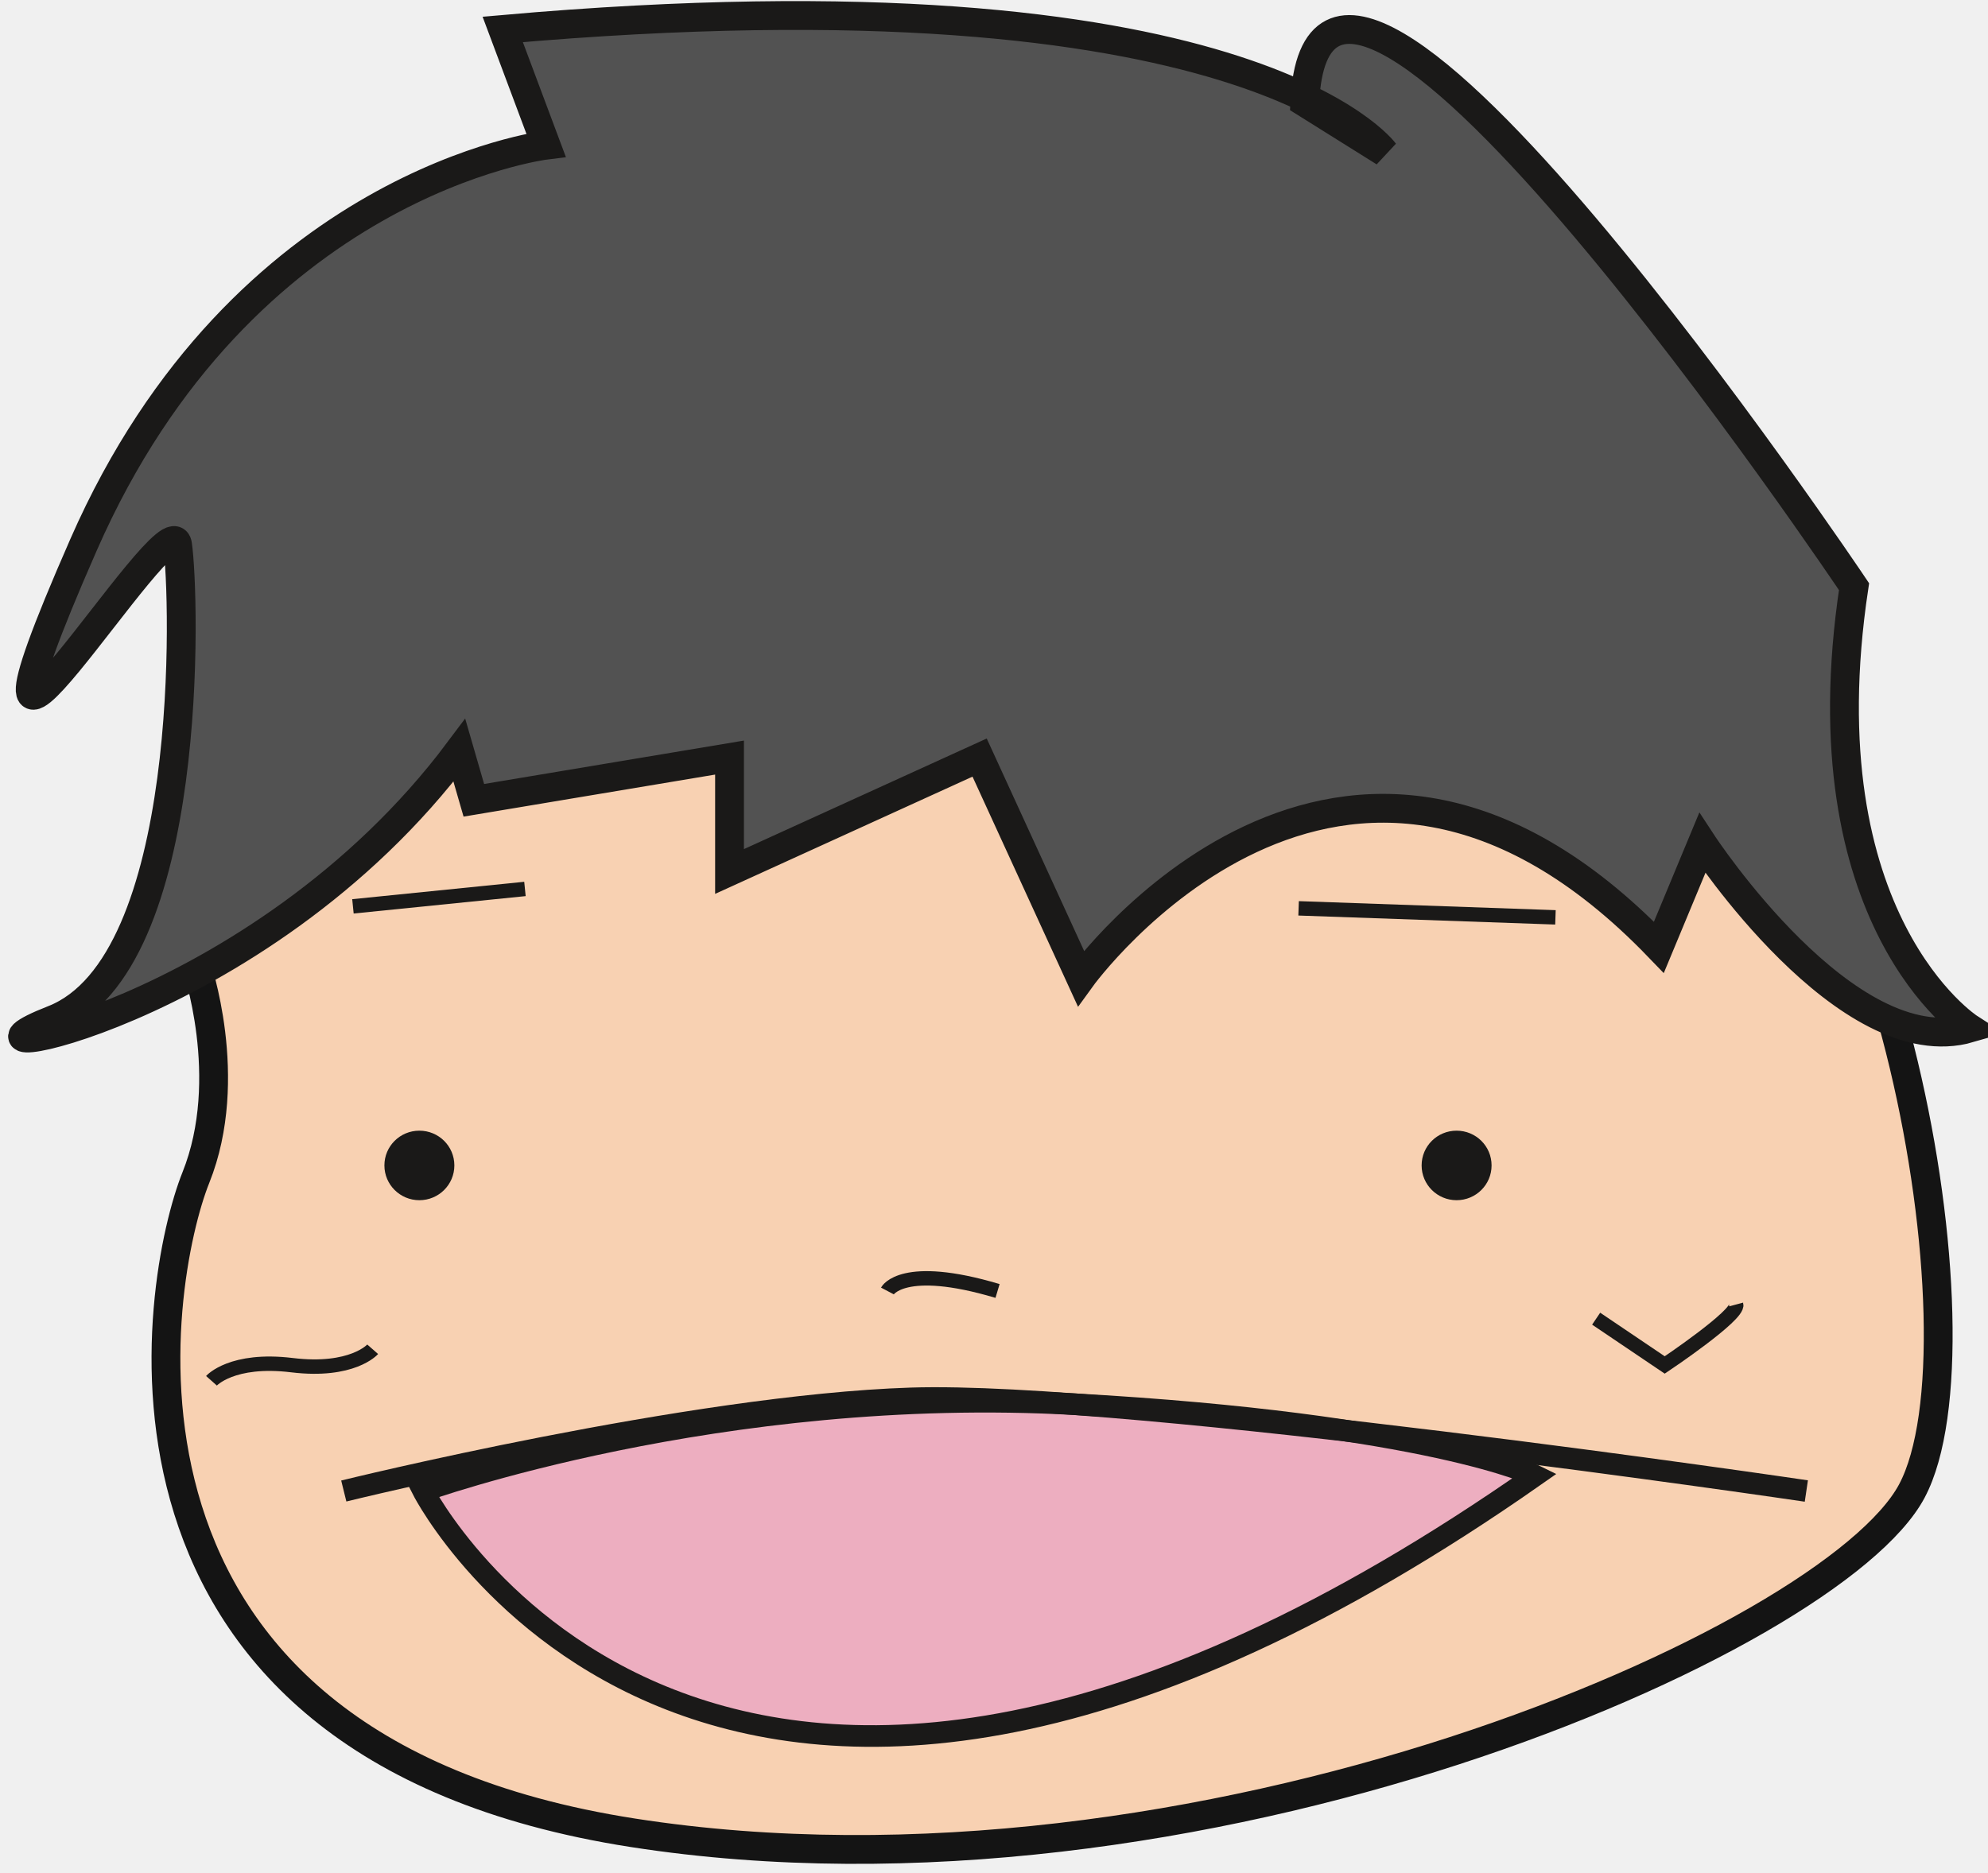
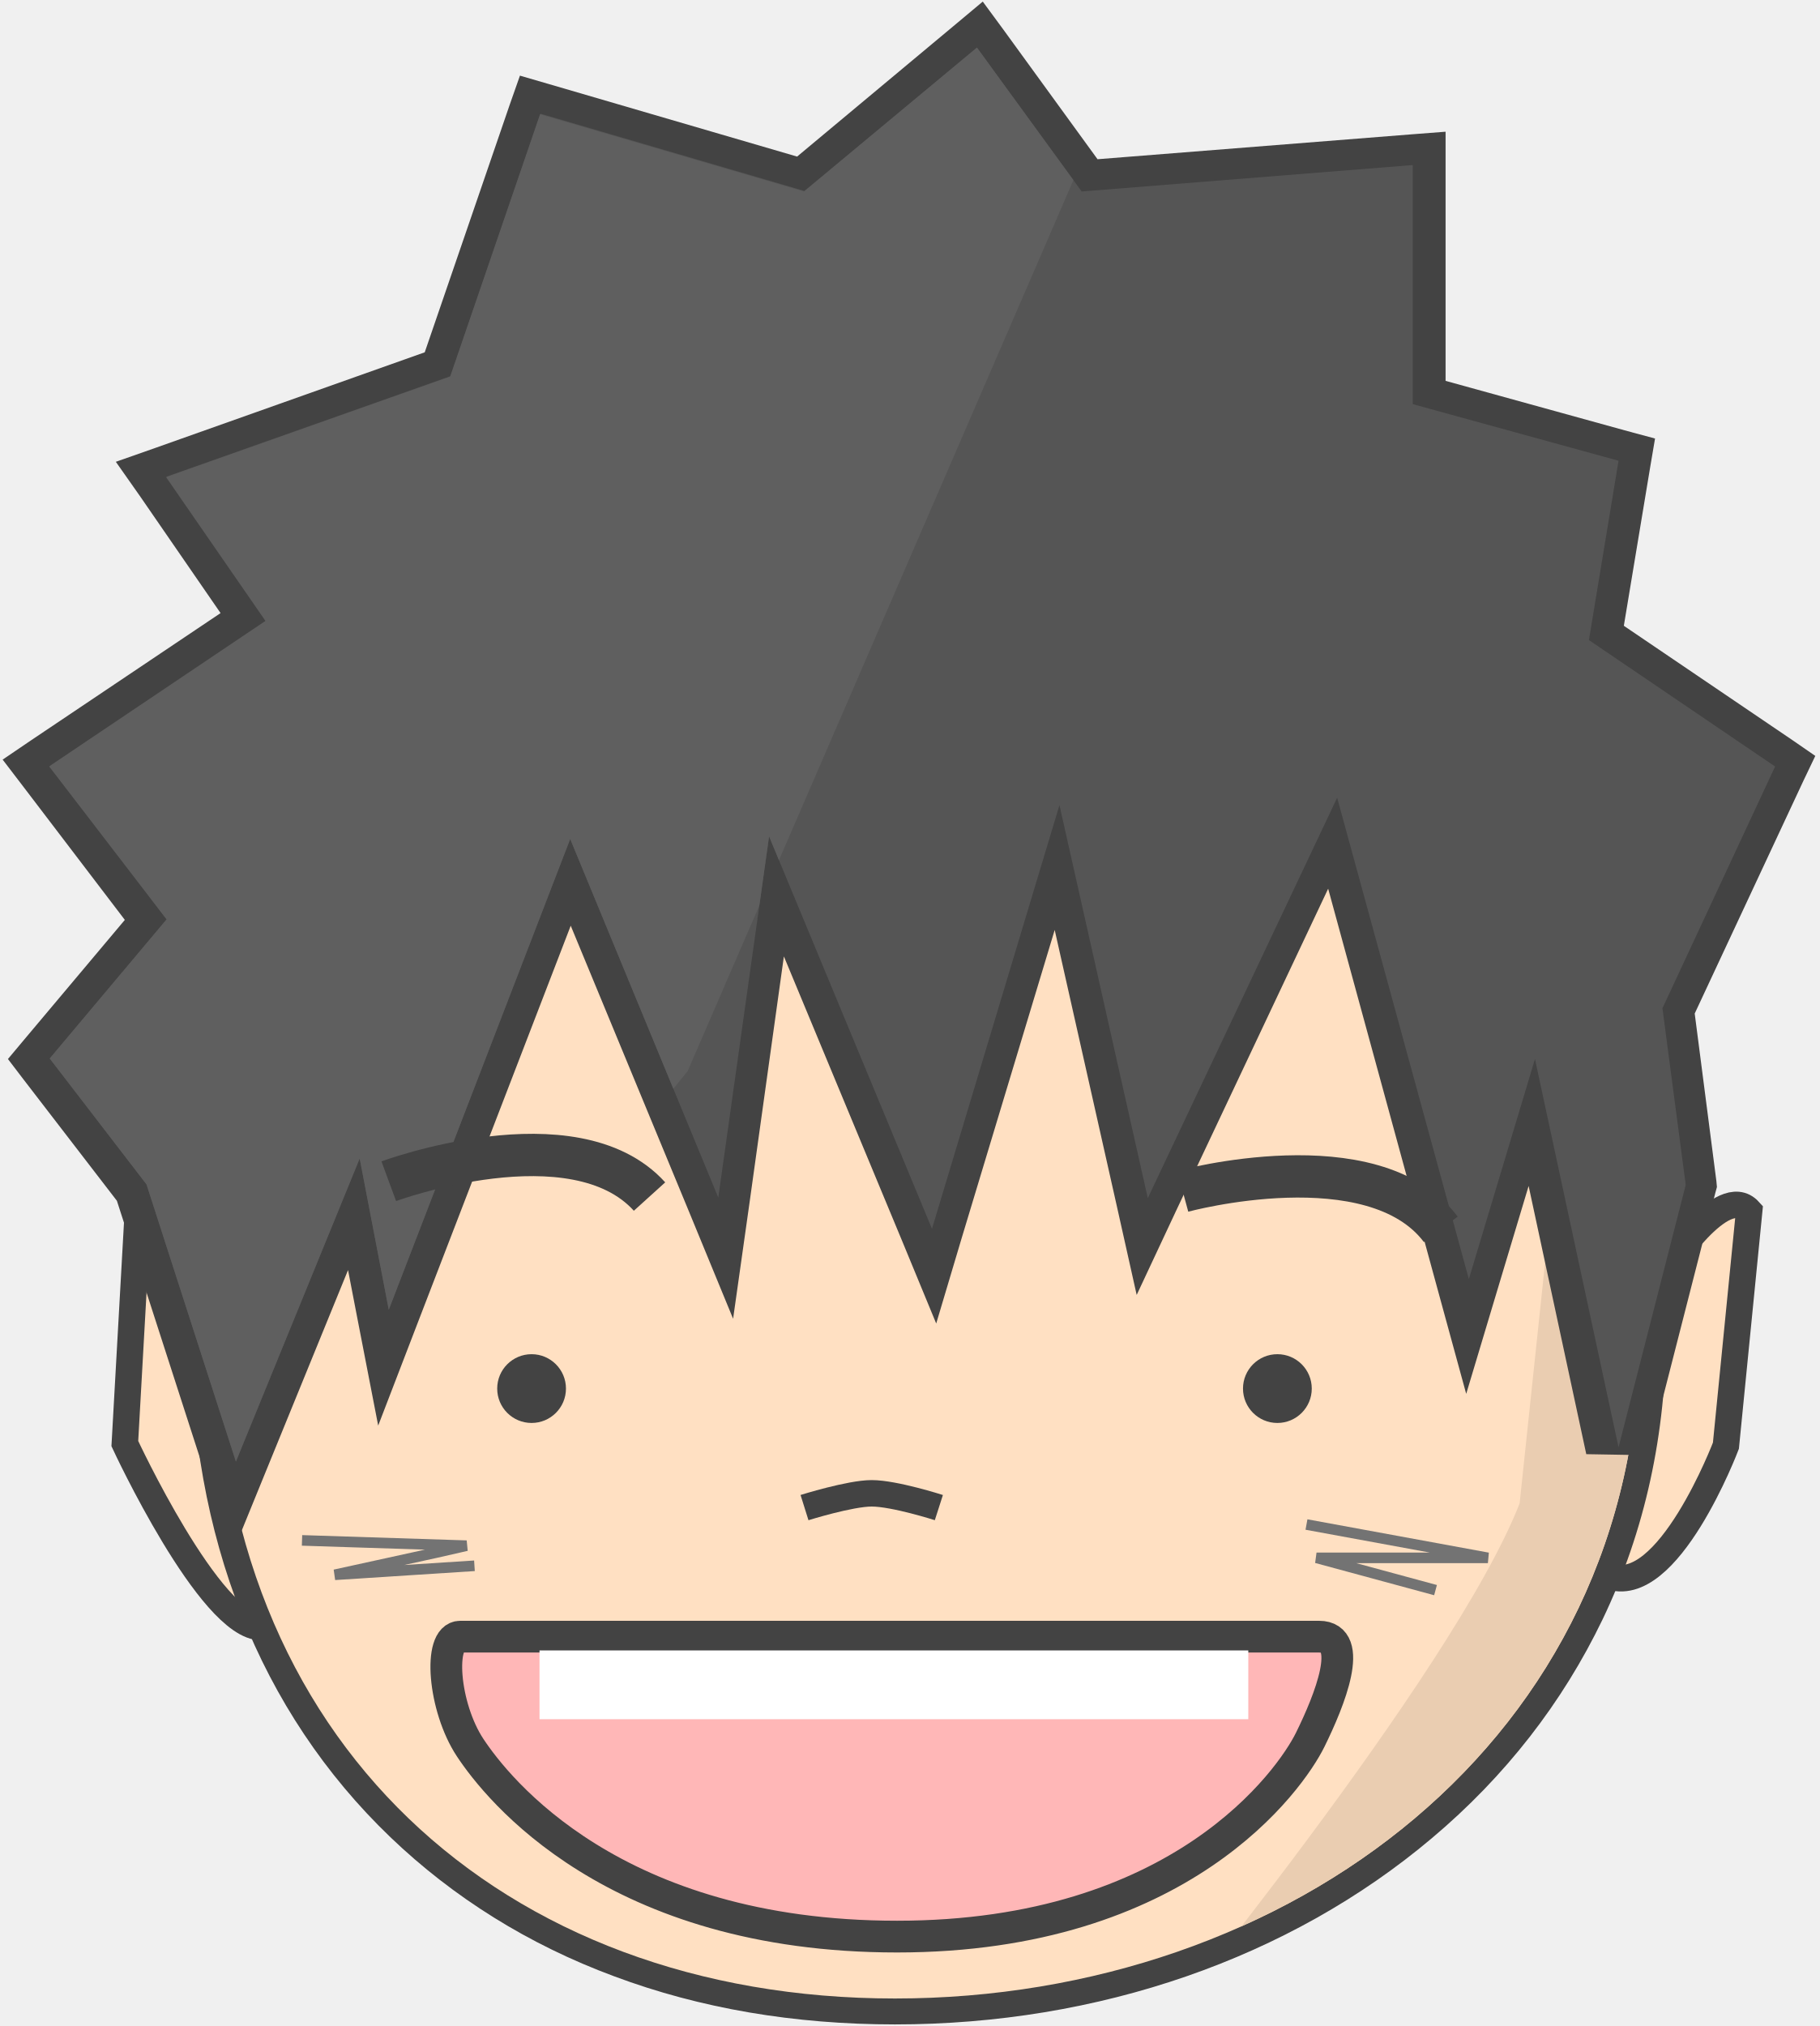
- <svg xmlns="http://www.w3.org/2000/svg" width="69" height="65" viewBox="0 0 69 65">
-   <g fill="none">
-     <path d="M6.798 33.462s1.387 3.96 0 7.422c-1.388 3.462-4.398 19.7 15.165 22.745 19.563 3.048 41.635-6.673 44.395-11.866 2.757-5.192-1.005-25.222-7.525-27.193-6.52-1.979-29.33-31.905-52.035 8.891z" stroke="#141414" fill="#F8D1B2" />
-     <path d="M64.35 20.367s-18.56-27.689-19.063-16.811l2.76 1.727s-4.767-6.545-30.598-4.261l1.503 4.017s-10.53 1.284-16.05 13.869c-5.518 12.583 3.008-1.708 3.26 0 .253 1.705.635 14.554-4.313 16.491-4.667 1.826 7.07.044 14.095-9.35l.502 1.735 8.875-1.483v3.955l8.68-3.955 3.513 7.664s9.03-12.533 20.063-1.077l1.505-3.62s5.017 7.664 9.28 6.429c0 0-5.767-3.709-4.012-15.33z" stroke="#1A1918" fill="#525252" />
-     <path d="M51.77 40.461c0 .667-.543 1.207-1.215 1.207-.67 0-1.213-.541-1.213-1.207 0-.67.543-1.207 1.213-1.207.672 0 1.215.537 1.215 1.207" fill="#1A1918" />
-     <path d="M15.77 40.461c0 .667-.543 1.207-1.215 1.207-.67 0-1.213-.541-1.213-1.207 0-.67.543-1.207 1.213-1.207.672 0 1.215.537 1.215 1.207" fill="#1A1918" />
-     <path d="M30.8 44.819s.52-.986 3.823 0" stroke="#1A1918" stroke-width=".5" />
-     <path d="M14.693 51.764s9.995 19.49 38.587-.535c0 0-3.625-1.784-15.965-2.479-12.34-.695-22.622 3.014-22.622 3.014z" fill="#EDAEC0" />
-     <path d="M53.28 51.23s-3.625-1.784-15.965-2.479c-12.34-.695-22.622 3.014-22.622 3.014s9.995 19.49 38.587-.535z" stroke="#1A1918" stroke-width=".75" />
-     <path d="M11.932 51.764s12.043-2.969 19.69-3.216c7.648-.246 31.073 3.216 31.073 3.216" stroke="#1A1918" stroke-width=".75" />
-     <path d="M12.25 31.466l5.97-.604m-10.88 17.075s.705-.796 2.795-.542c2.095.254 2.8-.552 2.8-.552" stroke="#1A1918" stroke-width=".5" />
-     <path d="M55.4 45.781l2.38 1.607s2.58-1.727 2.48-2.1m-15.188-13.753l8.915.313" stroke="#1A1918" stroke-width=".5" />
+ <svg xmlns="http://www.w3.org/2000/svg" viewBox="-307 89 344 383" enable-background="new -307 89 344 383">
+   <style type="text/css">.st0{fill:#FFE0C2;stroke:#434343;stroke-width:5;} .st1{fill:#FFE0C2;} .st2{fill:#434343;} .st3{filter:url(#Adobe_OpacityMaskFilter);} .st4{fill:#FFFFFF;} .st5{mask:url(#mask-2);fill:#EACDB1;} .st6{fill:#555555;} .st7{filter:url(#Adobe_OpacityMaskFilter_1_);} .st8{mask:url(#mask-4);fill:#5F5F5F;} .st9{fill:none;stroke:#434343;stroke-width:8;} .st10{fill:none;stroke:#434343;stroke-width:5;} .st11{fill:none;stroke:#737373;stroke-width:2;} .st12{fill:#FFB7B7;stroke:#434343;stroke-width:6;}</style>
+   <g id="Group-Copy" transform="translate(-340 -319) translate(349 328)">
+     <path id="ear_left" class="st0" d="M-271.2 318.5s-7.7-16.4-18.9-6.6l-2.3 41s16.1 34.7 25.8 34.7l20-9.1-24.6-60z" />
+     <path id="ear_right" class="st0" d="M-.9 319.8s10.6-16.4 15.6-10.9l-4.4 44.4s-11 29-22.2 24.6l-17-17.7 16.8-42.6 11.2 2.2z" />
+     <g id="Oval-1-_x2B_-Path-12" transform="translate(32 102)">
+       <g id="path-1_1_">
+         <path class="st1" d="M-178.8 358.3c-37.6 0-70-12-93.7-34.7-24.2-23.3-37-55.8-37-94 0-78.9 61.5-143 137-143s137 64.1 137 143c0 37.1-15.4 70.5-43.4 94.1-26.5 22.3-61.9 34.6-99.9 34.6z" />
+         <path class="st2" d="M-172.5 89c74.3 0 134.5 62.9 134.5 140.5s-66.5 126.3-140.8 126.3-128.2-48.7-128.2-126.3 60.2-140.5 134.5-140.5m0-5c-37.3 0-72.4 15.2-98.7 42.7-26.3 27.5-40.8 64-40.8 102.8 0 39 13.1 72.1 37.8 95.8 11.9 11.4 26.1 20.3 42.3 26.3 16.3 6.1 34.1 9.1 53.1 9.1 38.5 0 74.6-12.5 101.5-35.2 13.9-11.7 24.7-25.6 32.3-41.4 8-16.7 12-35.1 12-54.6 0-38.8-14.5-75.3-40.8-102.8-26.3-27.5-61.4-42.7-98.7-42.7z" />
+       </g>
+       <defs>
+         <filter id="Adobe_OpacityMaskFilter" filterUnits="userSpaceOnUse" x="-131.6" y="167.6" width="100.5" height="212.1">
+           <feColorMatrix values="1 0 0 0 0 0 1 0 0 0 0 0 1 0 0 0 0 0 1 0" />
+         </filter>
+       </defs>
+       <mask maskUnits="userSpaceOnUse" x="-131.6" y="167.6" width="100.5" height="212.1" id="mask-2">
+         <path id="path-1" class="st4" d="M-178.8 355.8c74.3 0 140.8-48.7 140.8-126.3s-60.2-140.5-134.5-140.5-134.5 62.9-134.5 140.5 53.9 126.3 128.2 126.3z" />
+       </mask>
+       <path id="Path-12" class="st5" d="M-131.6 365.2s58.3-70.7 70.9-103l10-94.6 17.8 62.8s13.2 157.5-31.5 149l-67.2-14.2z" />
+     </g>
+     <g id="hair-_x2B_-Path-13">
+       <g id="path-3_1_">
+         <path class="st6" d="M-291.1 305.5l-19.5-25.4 22.1-26.3-22.6-29.6 41.1-27.6-19.3-27.8 56-19.9 17.5-50.9 51.2 14.9 33.9-28.3 20.6 28.5 64.2-5.1v46.2l39.3 10.8-5.8 34.6 35.8 24.3-22 47.2 4.3 33.1-12.8 50.2-5.8-.1-13.4-62.1-12.2 40.4-25.5-93.2-36 76.2-16.2-71.6-23.2 77.2-29.9-71.8-9.5 68.4-29.4-71.1-35.3 91.8-5.6-29-22.7 55.6z" />
+         <path class="st2" d="M-131.3 89l19.8 27.2 62.6-5v45.2l38.9 10.7-5.6 33.9 35.2 23.9-21.3 45.7 4.4 33.4-12.7 49.6-15.8-73.4-12.5 41.6-24.9-91-35.8 75.7-16.7-74.3-24.1 80.1-30.8-74.2-9.6 68.3-28-67.8-34.3 89-5.5-28.6-23.4 57.3-16.9-52.4-18.3-23.8 22.1-26.3-22.1-29 40.9-27.5-18.8-27.2 53.7-19 17-49.6 49.9 14.6 32.6-27.1m1.1-8.7l-4.9 4.1-30.2 25.2-46.9-13.7-5.5-1.6-1.9 5.4-16.1 46.9-51 18.1-7.4 2.6 4.5 6.4 15.3 22.2-35.9 24.1-5.3 3.6 3.9 5.1 19.2 25.2-19 22.6-3.1 3.7 2.9 3.8 17.7 23 16.6 51.4 5.1 15.6 6.2-15.2 15.8-38.7 1.7 8.8 4 20.6 7.5-19.5 28.9-75 22.3 53.9 8.4 20.4 3.1-21.9 6.5-46.6 22.4 53.9 6.4 15.5 4.8-16.1 17.6-58.3 11.7 52 3.8 17 7.4-15.8 28.8-61 20.6 75.4 5.5 20.1 6-20 5.8-19.3 10.9 50.7 11.7.2 12.7-49.6.3-1.1-.1-1.1-4.1-31.7 20.6-44.1 2.2-4.6-4.2-2.9-32-21.7 5-30.1.9-5.3-5.2-1.4-34.4-9.5v-47.1l-6.5.5-59.3 4.7-17.8-24.5-3.9-5.3z" />
+       </g>
+       <defs>
+         <filter id="Adobe_OpacityMaskFilter_1_" filterUnits="userSpaceOnUse" x="-380" y="52.3" width="272.5" height="341.8">
+           <feColorMatrix values="1 0 0 0 0 0 1 0 0 0 0 0 1 0 0 0 0 0 1 0" />
+         </filter>
+       </defs>
+       <mask maskUnits="userSpaceOnUse" x="-380" y="52.3" width="272.5" height="341.8" id="mask-4">
+         <path id="path-3" class="st4" d="M-306.7 224.9l40.9-27.5-18.8-27.2 53.7-19 17-49.6 49.9 14.6 32.7-27.2 19.8 27.2 62.6-5v45.2l38.9 10.7-5.6 33.9 35.2 23.9-21.3 45.7 4.4 33.4-12.7 49.6-15.8-73.4-12.5 41.6-24.9-91-35.8 75.7-16.7-74.3-24.1 80.1-30.8-74.2-9.6 68.3-28-67.8-34.3 89-5.5-28.6-23.4 57.3-16.9-52.4-18.3-23.8 22.1-26.3-22.2-28.9z" />
+       </mask>
+       <path id="Path-13" class="st8" d="M-107.5 101.2l-78.5 181.3-90.7 111.6-103.3-150.3 147.8-191.5 103.2 28.4 21.5 20.5z" />
+     </g>
+     <circle id="eye-right" class="st2" cx="-74.5" cy="342.5" r="6.5" />
+     <circle id="eye-left" class="st2" cx="-215.5" cy="342.5" r="6.5" />
+     <path id="blow-left" class="st9" d="M-242.5 303.3s35-12.9 49.3 2.9" />
+     <path id="blow-right" class="st9" d="M-92.4 305.2s36-9.8 48.8 7.2" />
+     <path id="nose" class="st10" d="M-163.9 365s8.6-2.7 12.7-2.7c4.3 0 12.7 2.7 12.7 2.7" />
+     <path id="faceline-left" class="st11" d="M-258.9 371.2l31.1 1-5.7 1.3-19.2 4.2 26.4-1.7" />
+     <path id="faceline-right" class="st11" d="M-69 368.2l34.3 6.3h-32.4l22.5 6.1" />
+     <path id="mouse" class="st12" d="M-229 389.4h162.4c6.8 0 2 12-1.7 19.5s-24.4 37.2-78.1 37.2c-53.6 0-75.6-28-80.7-35.7s-6.1-21-1.9-21z" />
+     <path id="tooth" class="st4" d="M-214 392h134v13h-134z" />
  </g>
</svg>
